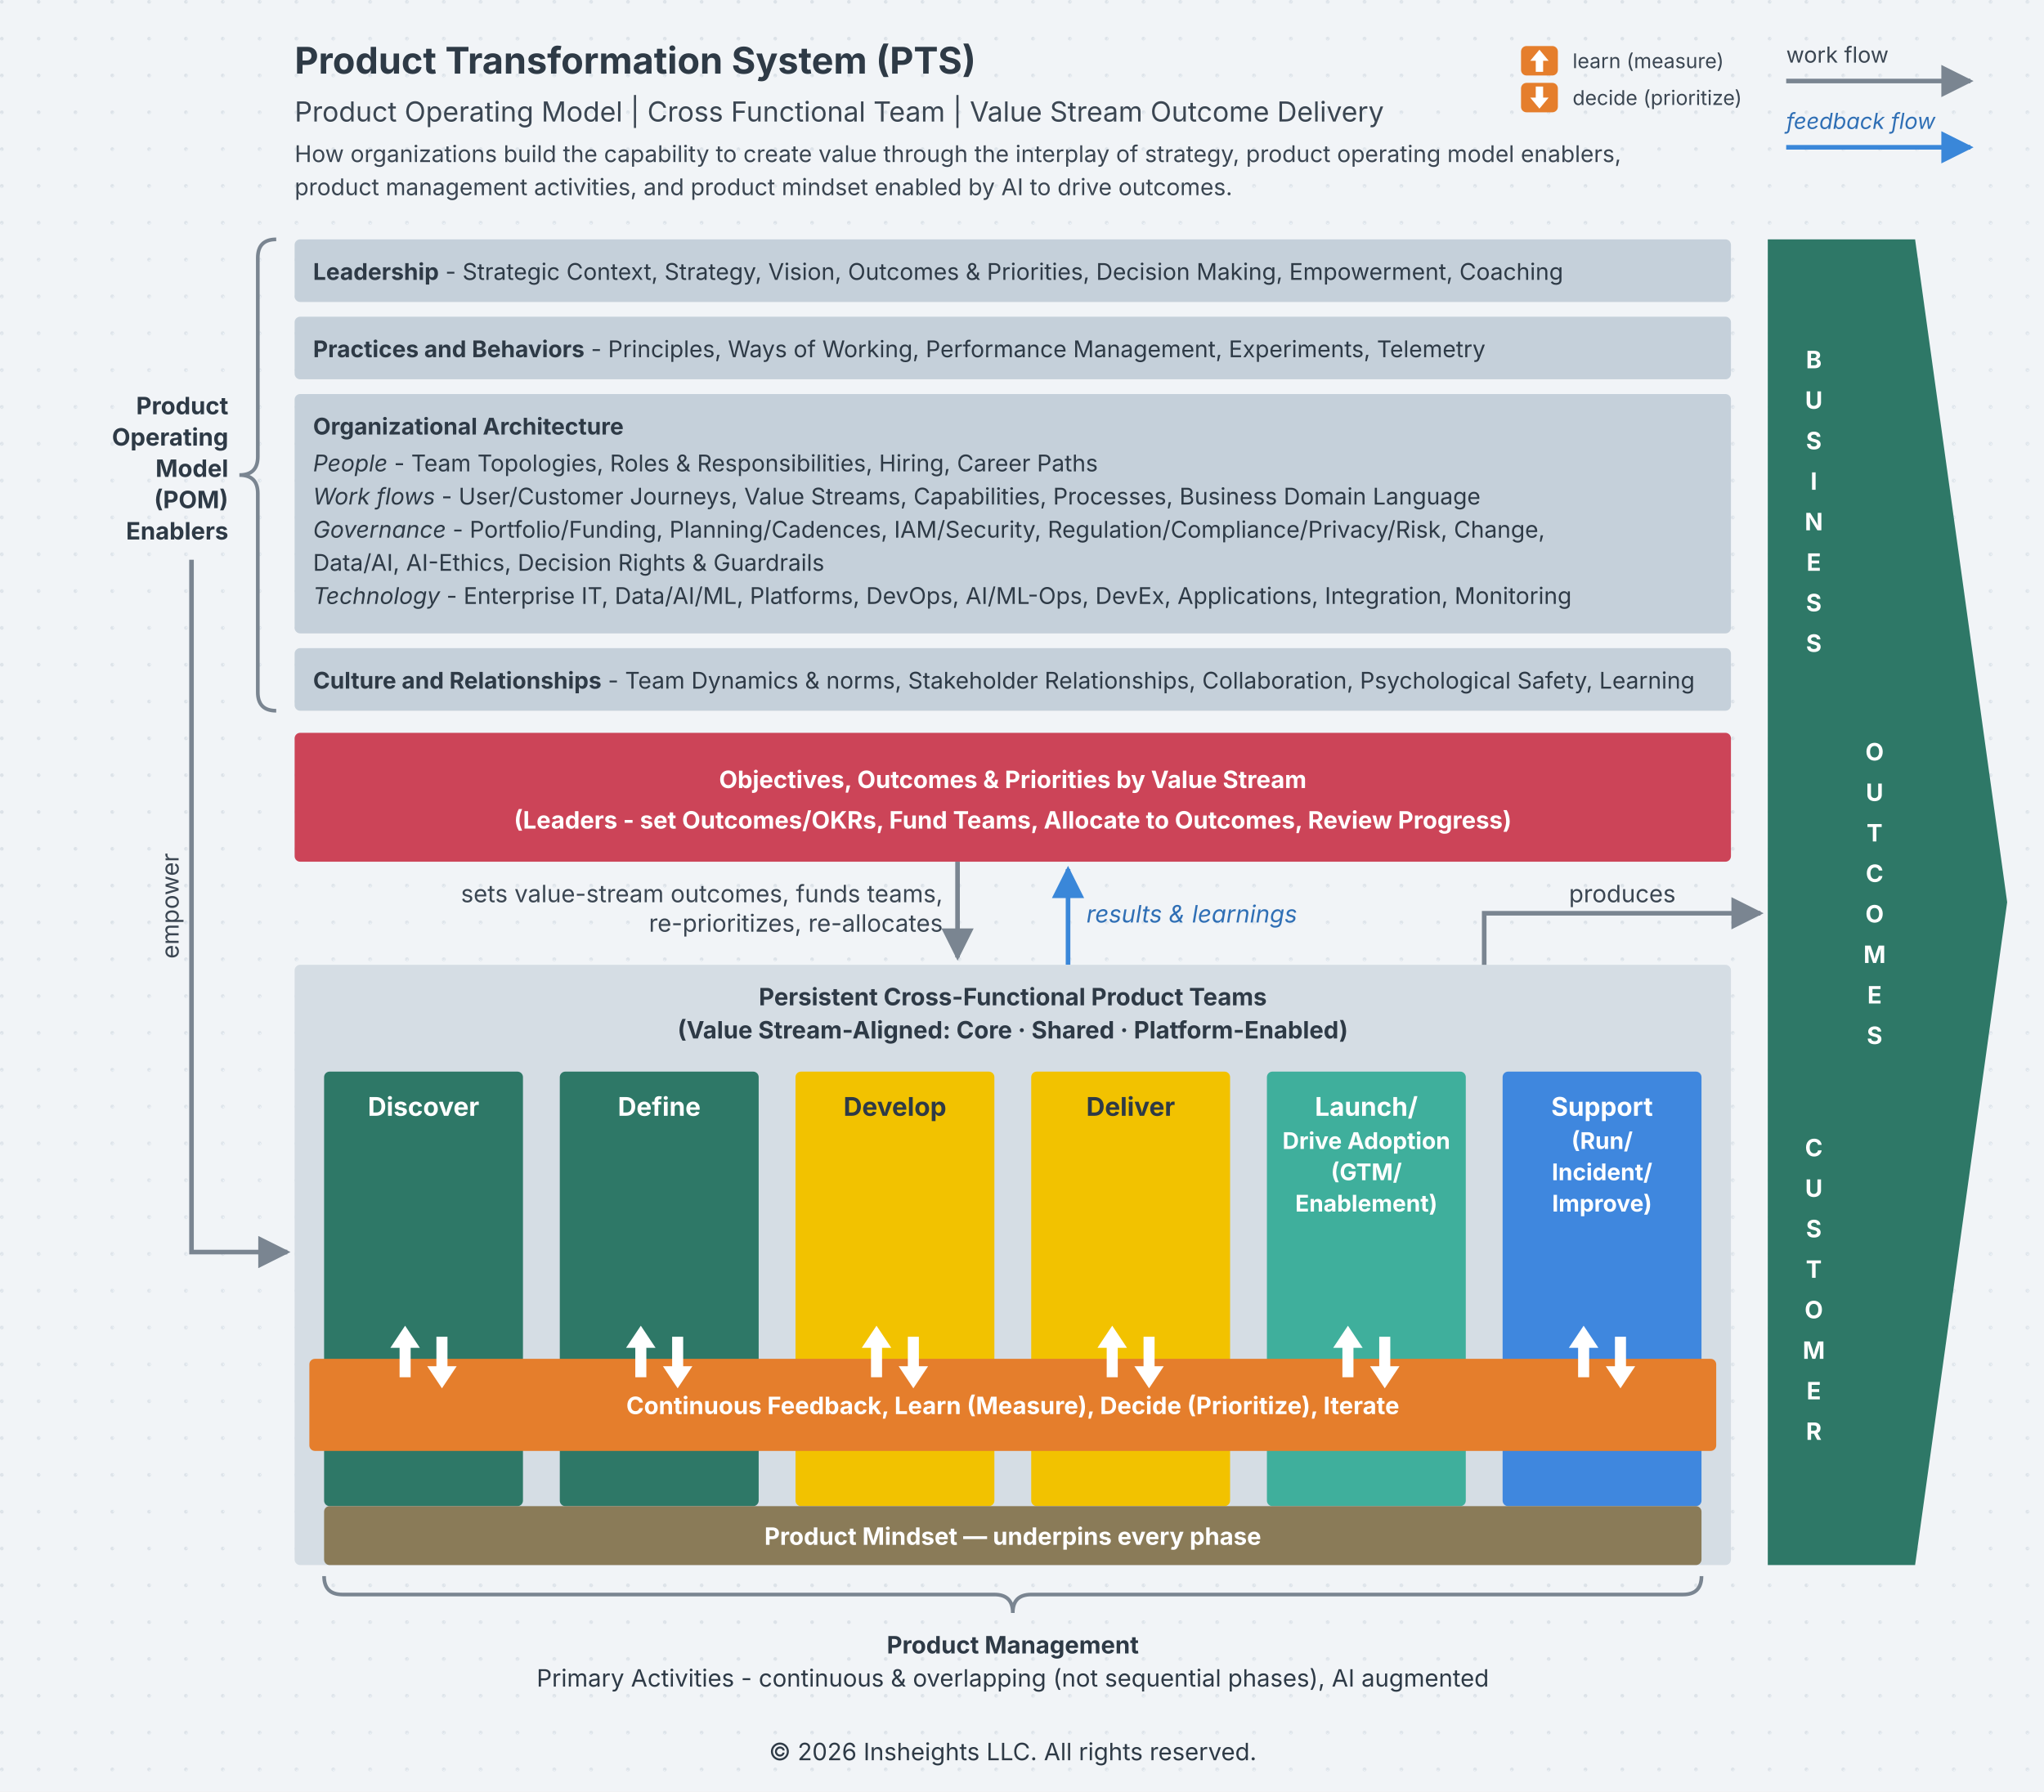
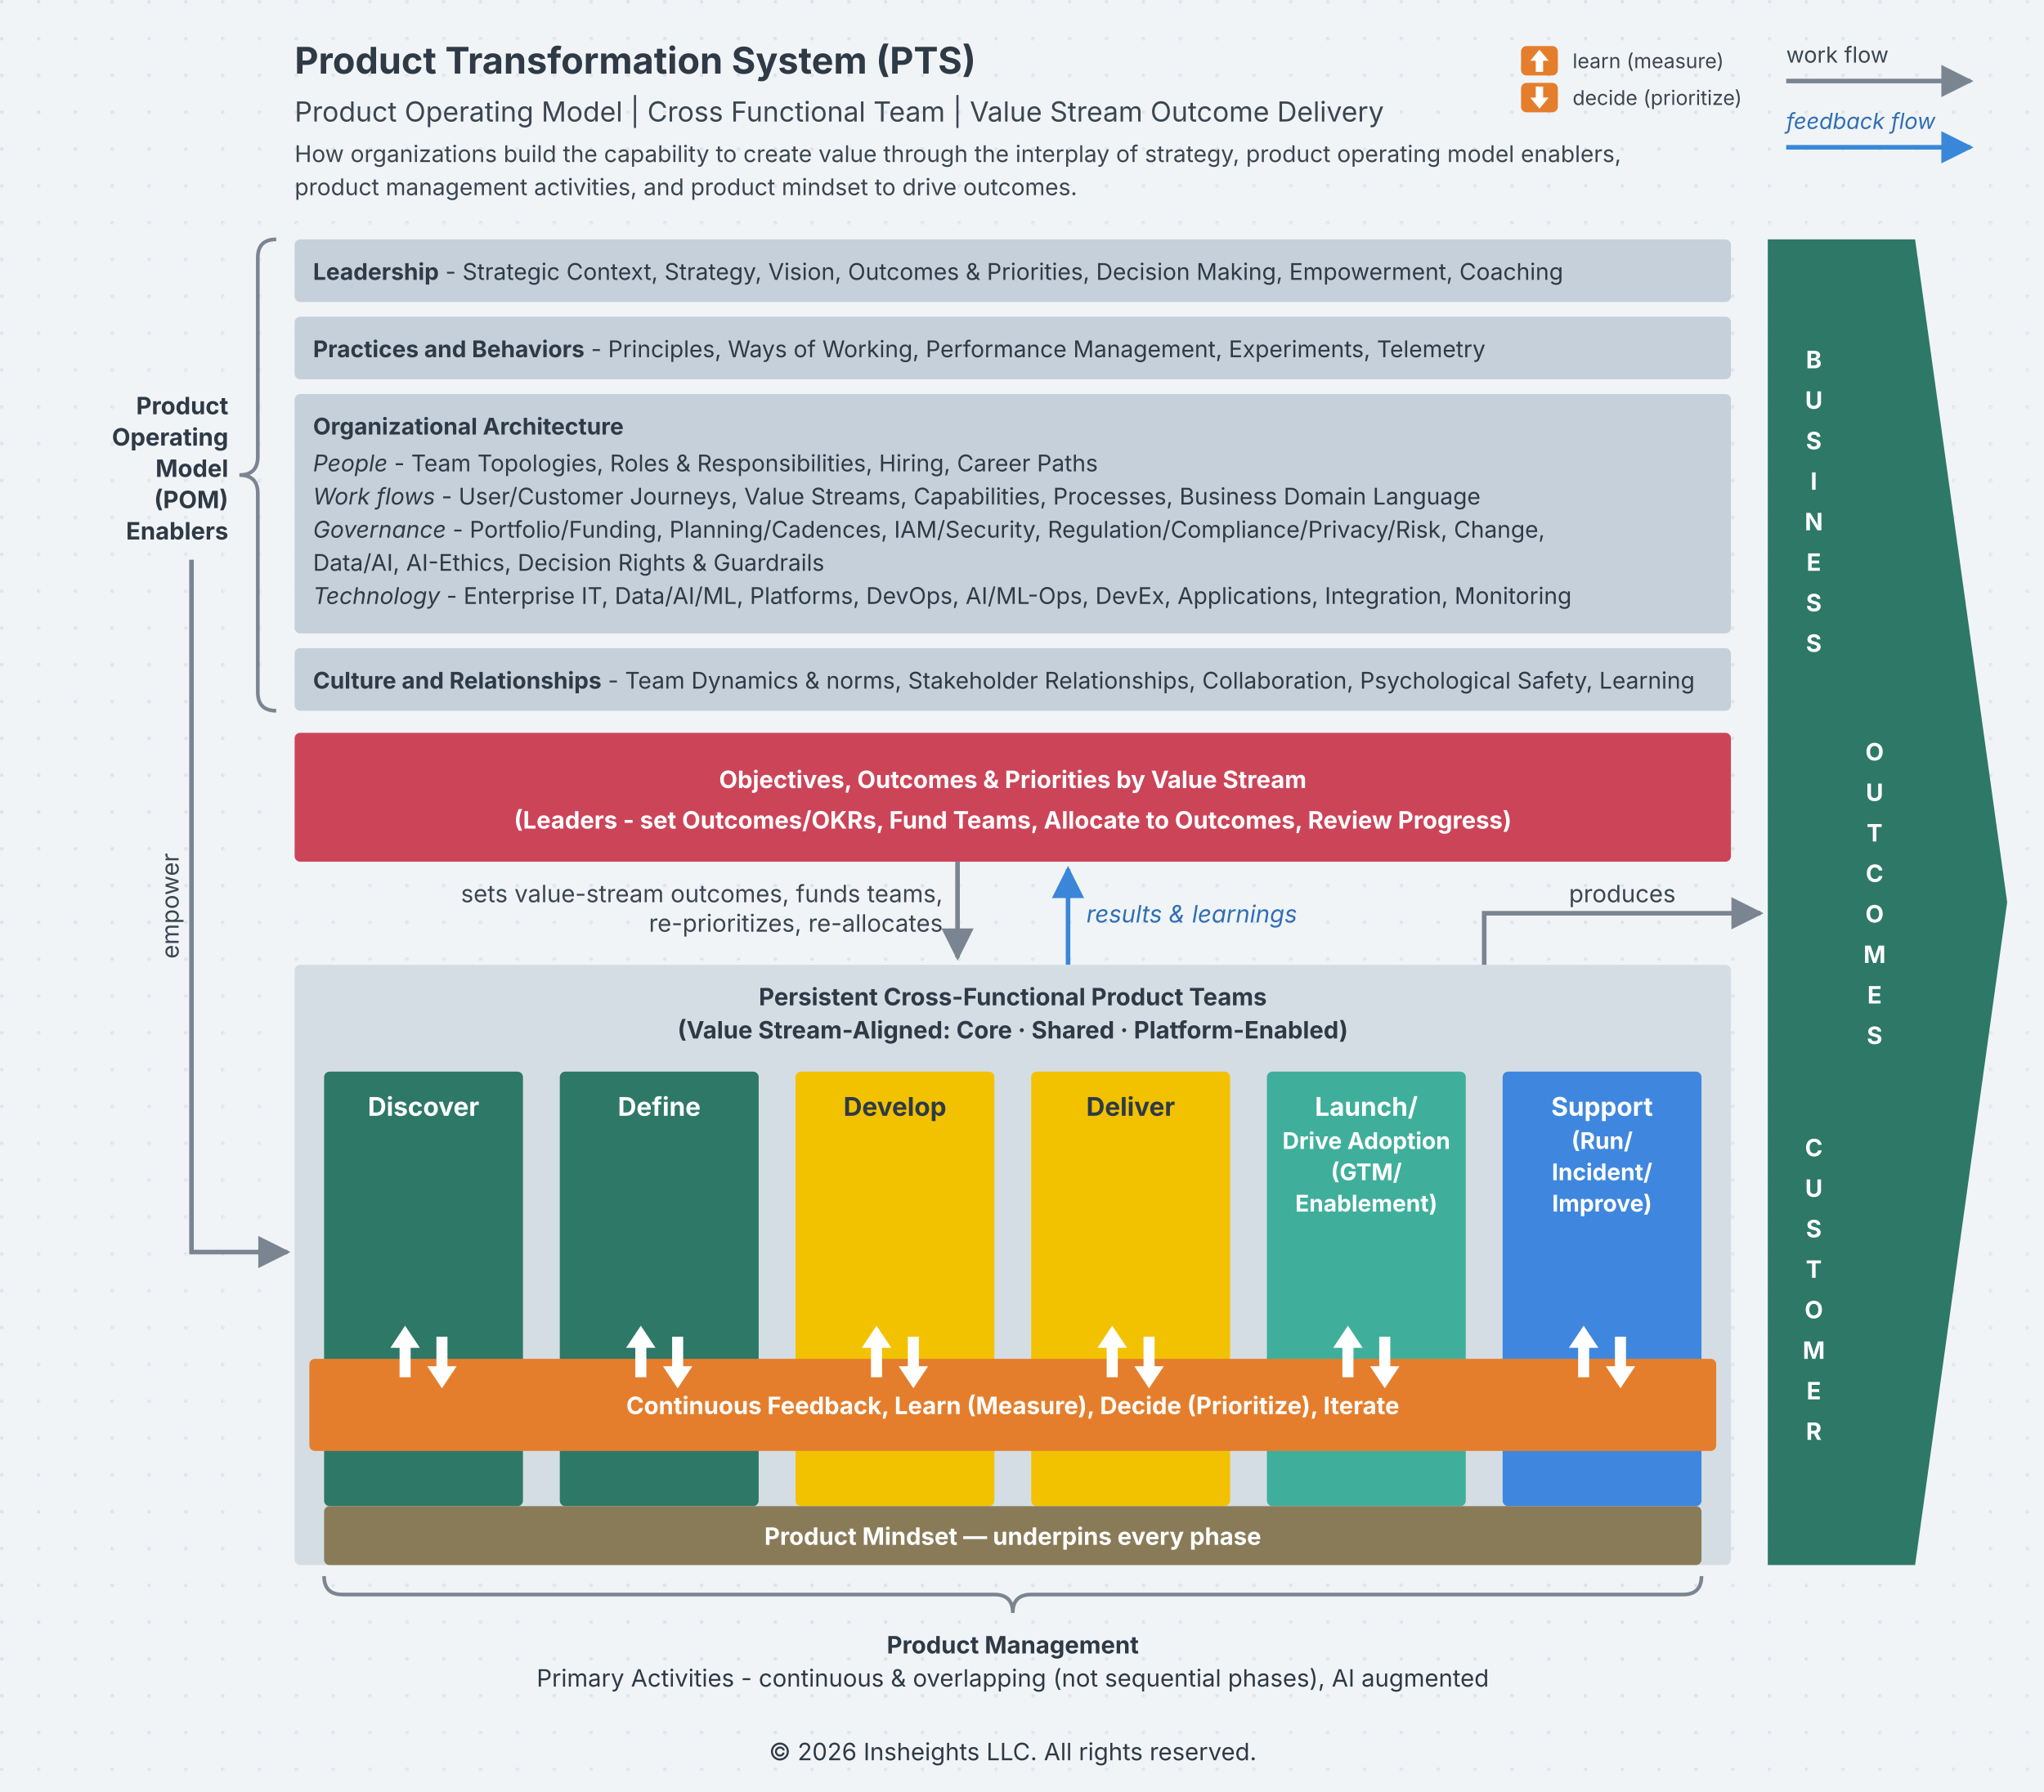
<svg xmlns="http://www.w3.org/2000/svg" width="1110" height="973" viewBox="0 0 1110 973" font-family="Inter, 'Segoe UI', Roboto, Helvetica, Arial, sans-serif">
  <defs>
    <pattern id="dots" width="20" height="20" patternUnits="userSpaceOnUse">
      <circle cx="1" cy="1" r="1" fill="#DCE2E8" />
    </pattern>
    <marker id="ag" viewBox="0 0 10 10" refX="9" refY="5" markerWidth="7" markerHeight="7" orient="auto-start-reverse">
      <path d="M0,0 L10,5 L0,10 z" fill="#7A8591" />
    </marker>
    <marker id="ab" viewBox="0 0 10 10" refX="9" refY="5" markerWidth="7" markerHeight="7" orient="auto-start-reverse">
      <path d="M0,0 L10,5 L0,10 z" fill="#3A87D9" />
    </marker>
    <marker id="aw" viewBox="0 0 10 10" refX="9" refY="5" markerWidth="4" markerHeight="4" orient="auto-start-reverse">
      <path d="M0,0 L10,5 L0,10 z" fill="#FFFFFF" />
    </marker>
    <style>
      .work  { fill: none; stroke: #7A8591; stroke-width: 2.5; marker-end: url(#ag); }
      .fb    { fill: none; stroke: #3A87D9; stroke-width: 2.5; marker-end: url(#ab); }
      .lblf  { font-size: 13px; fill: #2F6FB5; font-style: italic; }
      .wa    { fill: none; stroke: #FFFFFF; stroke-width: 4; marker-end: url(#aw); }
      .brace { fill: none; stroke: #7A8591; stroke-width: 2; }
      .lbl   { font-size: 13px; fill: #3B4652; }
      .h     { font-size: 13px; font-weight: 700; }
      .t     { font-size: 13px; }
      .s     { font-size: 12.5px; }
      .dark  { fill: #2E3A46; }
      .wht   { fill: #FFFFFF; }
      .ph    { font-size: 14px; font-weight: 700; text-anchor: middle; }
      .phs   { font-size: 12.5px; font-weight: 700; text-anchor: middle; }
      .chev  { font-size: 13px; font-weight: 700; fill: #FFFFFF; text-anchor: middle; }
    </style>
  </defs>
  <rect width="1110" height="973" fill="#F1F4F7" />
  <rect width="1110" height="973" fill="url(#dots)" />
  <text x="160" y="40" font-size="20" font-weight="700" fill="#2E3A46">Product Transformation System (PTS)</text>
  <text x="160" y="66" font-size="15" fill="#3B4652">Product Operating Model | Cross Functional Team | Value Stream Outcome Delivery</text>
  <text x="160" y="88" font-size="12.5" fill="#3B4652">How organizations build the capability to create value through the interplay of strategy, product operating model enablers,</text>
-   <text x="160" y="106" font-size="12.5" fill="#3B4652">product management activities, and product mindset enabled by AI to drive outcomes.</text>
+   <text x="160" y="106" font-size="12.5" fill="#3B4652">product management activities, and product mindset to drive outcomes.</text>
  <path class="brace" d="M150,130 Q140,130 140,140 V248 Q140,258 130,258 Q140,258 140,268 V376 Q140,386 150,386" />
  <text class="h dark" x="124" y="225" text-anchor="end">Product</text>
  <text class="h dark" x="124" y="242" text-anchor="end">Operating</text>
  <text class="h dark" x="124" y="259" text-anchor="end">Model</text>
  <text class="h dark" x="124" y="276" text-anchor="end">(POM)</text>
  <text class="h dark" x="124" y="293" text-anchor="end">Enablers</text>
  <path class="work" d="M104,304 V680 H156" />
  <text class="lbl" transform="translate(97,492) rotate(-90)" text-anchor="middle">empower</text>
  <rect x="160" y="130" width="780" height="34" rx="3" fill="#C5D0DA" />
  <text class="s dark" x="170" y="152">
    <tspan font-weight="700">Leadership</tspan> - Strategic Context, Strategy, Vision, Outcomes &amp; Priorities, Decision Making, Empowerment, Coaching</text>
  <rect x="160" y="172" width="780" height="34" rx="3" fill="#C5D0DA" />
  <text class="s dark" x="170" y="194">
    <tspan font-weight="700">Practices and Behaviors</tspan> - Principles, Ways of Working, Performance Management, Experiments, Telemetry</text>
  <rect x="160" y="214" width="780" height="130" rx="3" fill="#C5D0DA" />
  <text class="s dark" x="170" y="236" font-weight="700">Organizational Architecture</text>
  <text class="s dark" x="170" y="256">
    <tspan font-style="italic">People</tspan> - Team Topologies, Roles &amp; Responsibilities, Hiring, Career Paths</text>
  <text class="s dark" x="170" y="274">
    <tspan font-style="italic">Work flows</tspan> - User/Customer Journeys, Value Streams, Capabilities, Processes, Business Domain Language</text>
  <text class="s dark" x="170" y="292">
    <tspan font-style="italic">Governance</tspan> - Portfolio/Funding, Planning/Cadences, IAM/Security, Regulation/Compliance/Privacy/Risk, Change,</text>
  <text class="s dark" x="170" y="310">Data/AI, AI-Ethics, Decision Rights &amp; Guardrails</text>
  <text class="s dark" x="170" y="328">
    <tspan font-style="italic">Technology</tspan> - Enterprise IT, Data/AI/ML, Platforms, DevOps, AI/ML-Ops, DevEx, Applications, Integration, Monitoring</text>
  <rect x="160" y="352" width="780" height="34" rx="3" fill="#C5D0DA" />
  <text class="s dark" x="170" y="374">
    <tspan font-weight="700">Culture and Relationships</tspan> - Team Dynamics &amp; norms, Stakeholder Relationships, Collaboration, Psychological Safety, Learning</text>
  <g transform="translate(0,-18)">
    <rect x="160" y="416" width="780" height="70" rx="3" fill="#CC4458" />
    <text class="h wht" x="550" y="446" text-anchor="middle">Objectives, Outcomes &amp; Priorities by Value Stream</text>
    <text class="h wht" x="550" y="468" text-anchor="middle">(Leaders - set Outcomes/OKRs, Fund Teams, Allocate to Outcomes, Review Progress)</text>
    <path class="work" d="M520,486 V538" />
    <text class="lbl" x="512" y="508" text-anchor="end">sets value-stream outcomes, funds teams,</text>
    <text class="lbl" x="512" y="524" text-anchor="end">re-prioritizes, re-allocates</text>
    <path class="fb" d="M580,542 V490" />
    <text class="lblf" x="590" y="519">results &amp; learnings</text>
    <rect x="160" y="542" width="780" height="326" rx="3" fill="#D5DDE4" />
    <text class="h dark" x="550" y="564" text-anchor="middle">Persistent Cross-Functional Product Teams</text>
    <text class="h dark" x="550" y="582" text-anchor="middle">(Value Stream-Aligned: Core · Shared · Platform-Enabled)</text>
    <rect x="176" y="600" width="108" height="236" rx="3" fill="#2E7867" />
    <text class="ph wht" x="230" y="624">Discover</text>
    <rect x="304" y="600" width="108" height="236" rx="3" fill="#2E7867" />
    <text class="ph wht" x="358" y="624">Define</text>
    <rect x="432" y="600" width="108" height="236" rx="3" fill="#F2C200" />
    <text class="ph dark" x="486" y="624">Develop</text>
    <rect x="560" y="600" width="108" height="236" rx="3" fill="#F2C200" />
    <text class="ph dark" x="614" y="624">Deliver</text>
    <rect x="688" y="600" width="108" height="236" rx="3" fill="#3FAF9C" />
    <text class="ph wht" x="742" y="624">Launch/</text>
    <text class="phs wht" x="742" y="642">Drive Adoption</text>
    <text class="phs wht" x="742" y="659">(GTM/</text>
    <text class="phs wht" x="742" y="676">Enablement)</text>
    <rect x="816" y="600" width="108" height="236" rx="3" fill="#3F87DE" />
    <text class="ph wht" x="870" y="624">Support</text>
    <text class="phs wht" x="870" y="642">(Run/</text>
    <text class="phs wht" x="870" y="659">Incident/</text>
    <text class="phs wht" x="870" y="676">Improve)</text>
    <rect x="168" y="756" width="764" height="50" rx="3" fill="#E57E2C" />
    <text class="h wht" x="550" y="786" text-anchor="middle" font-size="14">Continuous Feedback, Learn (Measure), Decide (Prioritize), Iterate</text>
    <g fill="#FFFFFF">
      <polygon points="220,738 228,750 223,750 223,766 217,766 217,750 212,750" />
      <polygon points="237,744 243,744 243,760 248,760 240,772 232,760 237,760" />
      <polygon points="348,738 356,750 351,750 351,766 345,766 345,750 340,750" />
      <polygon points="365,744 371,744 371,760 376,760 368,772 360,760 365,760" />
      <polygon points="476,738 484,750 479,750 479,766 473,766 473,750 468,750" />
      <polygon points="493,744 499,744 499,760 504,760 496,772 488,760 493,760" />
      <polygon points="604,738 612,750 607,750 607,766 601,766 601,750 596,750" />
      <polygon points="621,744 627,744 627,760 632,760 624,772 616,760 621,760" />
      <polygon points="732,738 740,750 735,750 735,766 729,766 729,750 724,750" />
      <polygon points="749,744 755,744 755,760 760,760 752,772 744,760 749,760" />
      <polygon points="860,738 868,750 863,750 863,766 857,766 857,750 852,750" />
      <polygon points="877,744 883,744 883,760 888,760 880,772 872,760 877,760" />
    </g>
    <rect x="176" y="836" width="748" height="32" rx="3" fill="#8A7B58" />
    <text class="h wht" x="550" y="857" text-anchor="middle">Product Mindset — underpins every phase</text>
    <path class="work" d="M806,542 V514 H956" />
    <text class="lbl" x="881" y="508" text-anchor="middle">produces</text>
    <path class="brace" d="M176,874 Q176,884 186,884 H540 Q550,884 550,894 Q550,884 560,884 H914 Q924,884 924,874" />
    <text class="h dark" x="550" y="916" text-anchor="middle">Product Management</text>
    <text class="t dark" x="550" y="934" text-anchor="middle">Primary Activities - continuous &amp; overlapping (not sequential phases), AI augmented</text>
  </g>
  <polygon points="960,130 1040,130 1090,490 1040,850 960,850" fill="#2E7867" />
  <g class="chev">
    <text x="985" y="200">B</text>
    <text x="985" y="222">U</text>
    <text x="985" y="244">S</text>
    <text x="985" y="266">I</text>
    <text x="985" y="288">N</text>
    <text x="985" y="310">E</text>
    <text x="985" y="332">S</text>
    <text x="985" y="354">S</text>
    <g transform="translate(0,-16)">
      <text x="1018" y="429">O</text>
      <text x="1018" y="451">U</text>
      <text x="1018" y="473">T</text>
      <text x="1018" y="495">C</text>
      <text x="1018" y="517">O</text>
      <text x="1018" y="539">M</text>
      <text x="1018" y="561">E</text>
      <text x="1018" y="583">S</text>
    </g>
    <g transform="translate(0,-32)">
      <text x="985" y="660">C</text>
      <text x="985" y="682">U</text>
      <text x="985" y="704">S</text>
      <text x="985" y="726">T</text>
      <text x="985" y="748">O</text>
      <text x="985" y="770">M</text>
      <text x="985" y="792">E</text>
      <text x="985" y="814">R</text>
    </g>
  </g>
  <g transform="translate(0,-18)">
    <text x="970" y="52" font-size="12" fill="#3B4652">work flow</text>
    <path class="work" d="M970,62 H1070" />
    <text x="970" y="88" font-size="12" fill="#2F6FB5" font-style="italic">feedback flow</text>
    <path class="fb" d="M970,98 H1070" />
    <text x="550" y="974" font-size="13" fill="#2E3A46" text-anchor="middle">© 2026 Insheights LLC. All rights reserved.</text>
  </g>
  <rect x="826" y="25" width="20" height="16" rx="3" fill="#E57E2C" />
  <polygon points="836,27 841,33 838,33 838,39 834,39 834,33 831,33" fill="#FFFFFF" />
  <text x="854" y="37" font-size="11" fill="#3B4652">learn (measure)</text>
  <rect x="826" y="45" width="20" height="16" rx="3" fill="#E57E2C" />
  <polygon points="834,47 838,47 838,53 841,53 836,59 831,53 834,53" fill="#FFFFFF" />
  <text x="854" y="57" font-size="11" fill="#3B4652">decide (prioritize)</text>
</svg>
